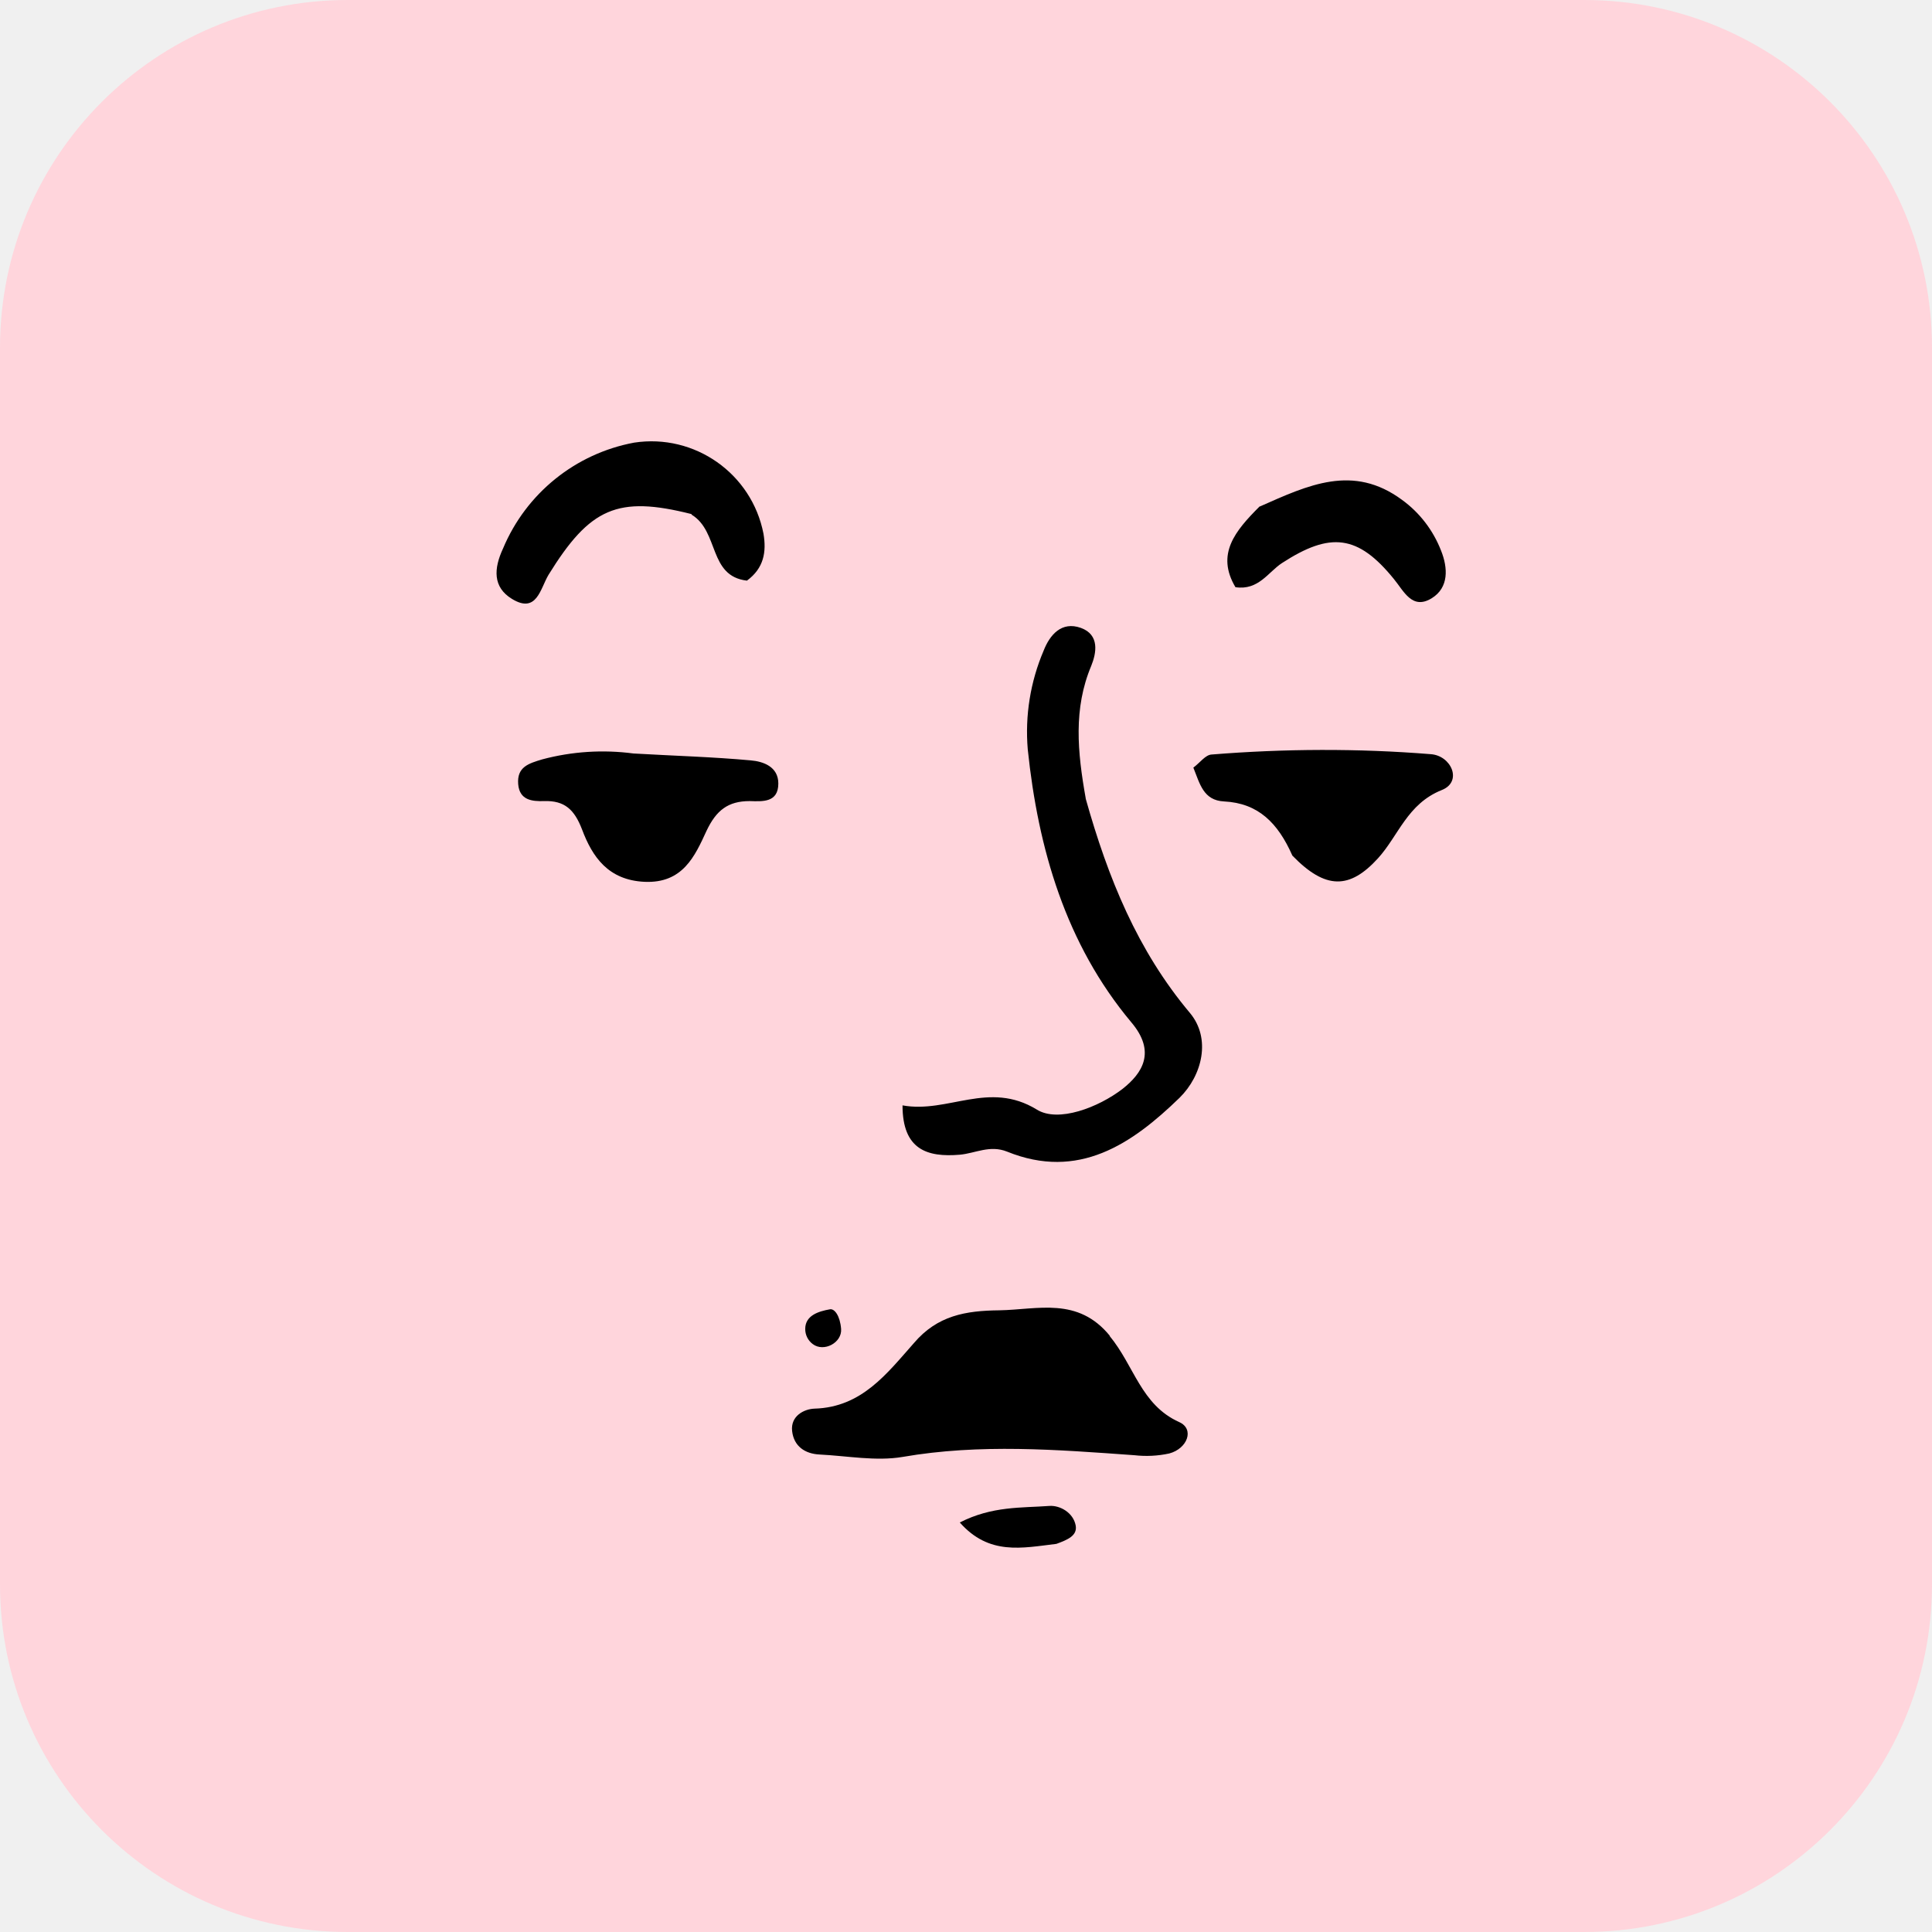
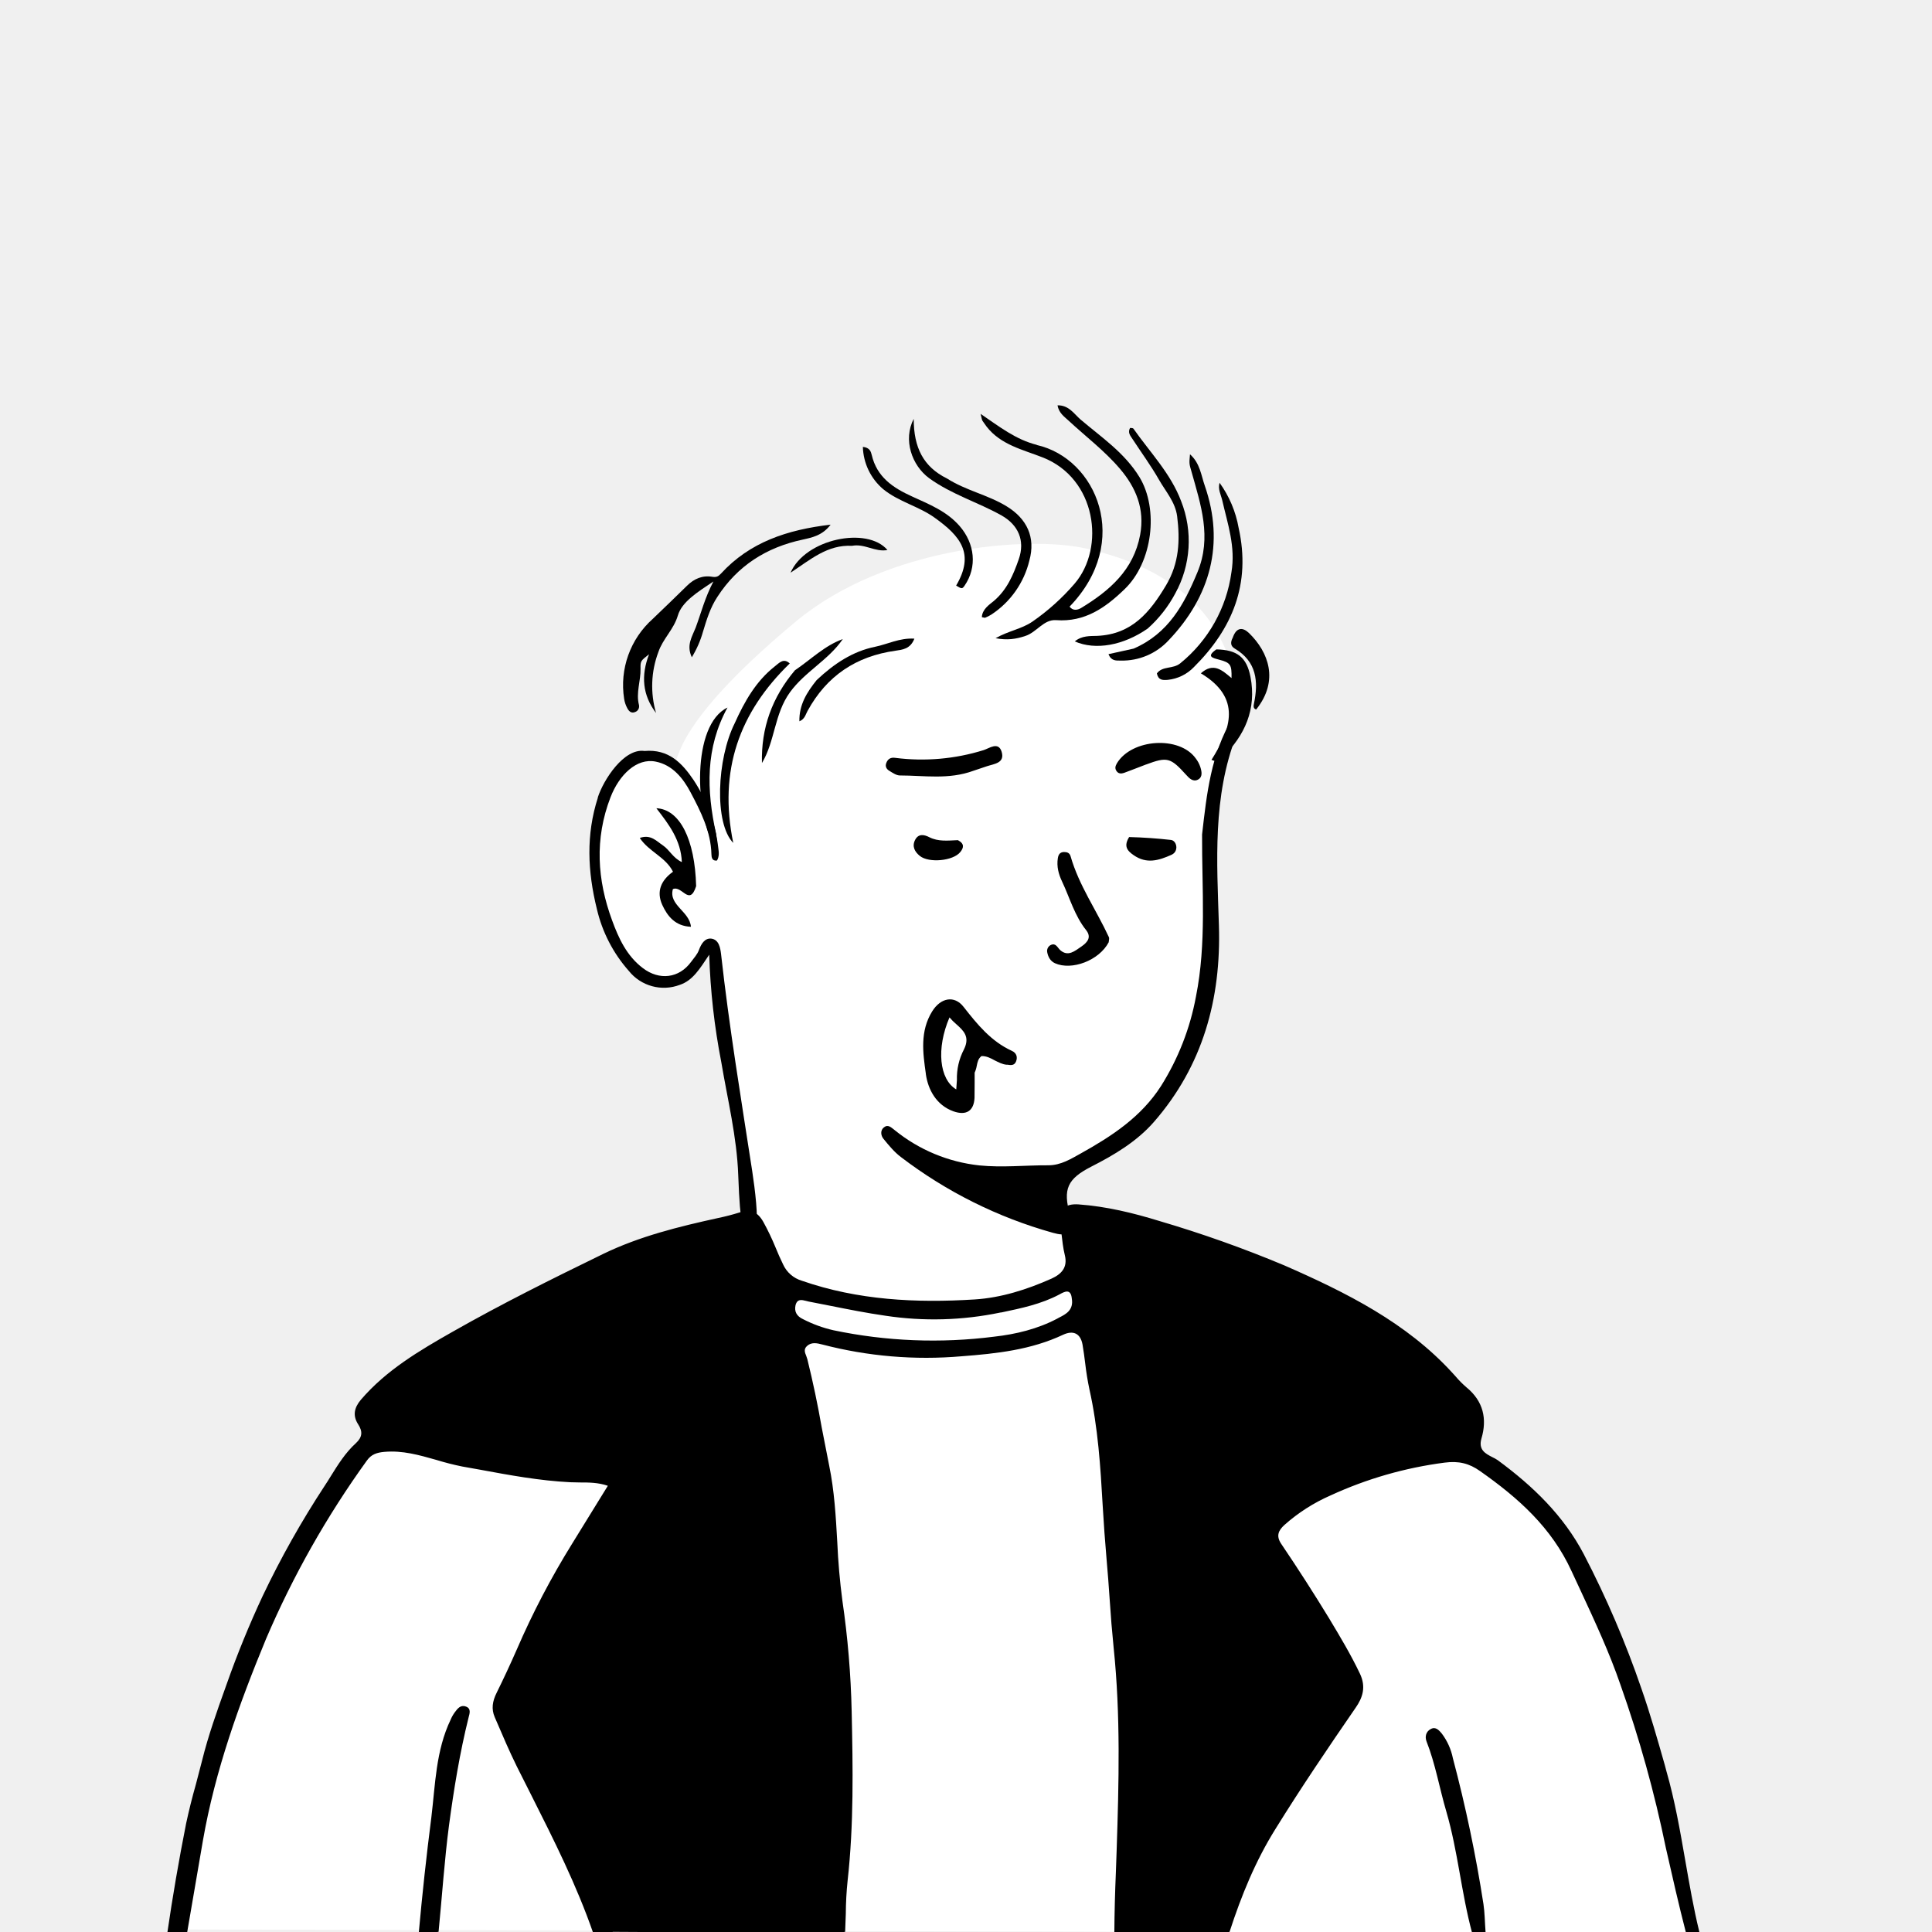
- <svg xmlns="http://www.w3.org/2000/svg" viewBox="0 0 560 560" fill="none" shape-rendering="auto">
-   <mask id="viewboxMask">
-     <rect width="560" height="560" rx="100.8" ry="100.8" x="0" y="0" fill="#fff" />
-   </mask>
-   <g mask="url(#viewboxMask)">
-     <rect fill="#ffd5dc" width="560" height="560" x="0" y="0" />
-     <g transform="translate(136 328)">
-       <path d="M185.6 59.2c7.2 8.7 9.1 20 20.2 25 4.5 2 2.4 7.7-2.9 9.1a31 31 0 0 1-10.1.5c-22.4-1.6-44.7-3.4-67.2.5-7.7 1.3-16-.3-24-.7-4.3-.2-7.5-2.4-8-6.8s3.5-6.4 6.5-6.5c13.7-.4 21-10.2 28.8-19 6.8-8 15-9.4 24.8-9.5 11.1-.2 22.7-4 32 7.4ZM170.2 119.5c-10 1.2-19.5 3.4-28-6.2 9.4-4.8 17.9-4.2 26-4.8 3-.2 6.9 1.9 7.6 5.7.5 2.9-2.3 4.1-5.6 5.3ZM107.8 57.2c.3 4-5 6.8-8.2 4.4a5.4 5.4 0 0 1-2.2-4.4c0-3.9 3.8-5.1 7.2-5.7 1.3-.2 2.9 1.9 3.2 5.7Z" fill="#000" />
+ <svg xmlns="http://www.w3.org/2000/svg" viewBox="0 0 1744 1744" fill="none" shape-rendering="auto" aria-hidden="true">
+   <defs>
+     <g id="head-variant01-c395a8a1">
+       <path d="M553 723.7c-99 297-363.7 388.6-503.6 19.8-19.3-50.7 31-69.5 66.2-91.9 24.1-15.3 36.8-28.5 35.3-42.2C144 545 114 365.6 114 365.6l-3-5.8s.7-1.6-2.2 1.2c-3 3-9.9 34.2-37 34.2-24.5 0-49.2-10.9-61-86.3C6.3 281.6 8.7 210 39 197c12.5-5.3 24-7.2 35.2-.8s-13-22 112-126C267.5 2.4 395.8-7.5 447.6 4S551 40.8 574 94.5c27.8 65-25.9 114.3-14 262.5-2.2 53.6.8 171.2-146.6 210.6-28 7.5-19.3 48.4 22.7 58.4 67 21 117 72.3 117 97.9" fill="#ffffff" />
+       <path d="M7.6 228.9c5.2-16.1 23.7-44.7 42.2-42C71.7 185 83.8 198 94 213a140 140 0 0 1 22.4 61.5c.5 3.7 1 7.6-1.2 11.3-4.5.6-4.9-3-5-5.6-.5-20.7-9.7-38.7-18.9-56.1-6.6-12.5-16.2-24.6-31.4-27.6-17.2-3.5-33 12-40.8 32.2-14.5 37.6-12 74.6 1.4 111 5.8 15.9 13.1 32.1 27.8 43.2 14.8 11.3 32.7 9.3 43.6-5.7 2.5-3.4 5.6-6.7 7-10.6 2.1-5.7 5.4-11 11.3-10.3 6.8 1 8 8.3 8.7 14C126.2 436 137 501 147 566c2.6 17.1 5.6 41.7 3.6 52.1-.7 3.7 0 7-4.5 7.8-4.9.7-7-2.1-7.7-6.5-2.3-17-3-23.6-4-49.6-1.2-34.3-9.6-68-15.3-102a604 604 0 0 1-10.9-97c-8.5 12.7-14.8 23.3-26.5 27.2a40.5 40.5 0 0 1-46.1-12.6 128 128 0 0 1-28.8-55.8c-8.4-34-9.9-67.1.9-100.6m572.7-71.5c6.5 4.4 5.7 10 3.7 15.2-21.6 55.7-17.6 113.8-15.8 171.6 2.1 66.4-14.5 126.8-58.7 177.5-15.4 17.6-35.8 29.8-56.5 40.3-21.4 11-25.9 20.1-19.2 43.6 1.3 4.7 4.4 9.6-.2 14.4s-9.8 3.1-15.4 1.7a406 406 0 0 1-137-68.3c-6-4.5-11-10.6-15.8-16.5-2.5-3-3-7.8.5-10.4 3.7-2.9 6.4.1 9.8 2.7A146 146 0 0 0 352 561c21 2.1 41.5-.2 62.3-.1 11.5 0 20.6-5.9 29.5-10.8 27.8-15.5 54.3-32.8 72.2-60.7a230 230 0 0 0 31.6-80.9c9.6-48 5.3-96.6 5.5-146.2 4.2-36.9 8.1-72.7 27.3-104.8M60.6 238.6c21 1 34.7 28 35.8 70.3-6 18.8-12.8-1-21 2.7-4 14.5 15.1 20 16.3 34-14-.6-21.1-9.3-25.9-19.8-5.5-12.2-1-22.2 9.7-29.9-6.7-13.4-21.7-18-30-30.5 10-3.5 15.1 2.9 21 6.8 5.9 4 9 11.3 17 15-.8-19.8-11.7-34-23-48.6" fill="#000000" />
    </g>
-     <g transform="translate(246 125)">
-       <path d="M68.7 106.5c6.5 23.1 15 44 30.2 62.1 6.2 7.4 3.6 18.1-3 24.6-13.8 13.4-29.3 24-50 15.6-5-2-9.2.5-13.7.9-9.5.8-16.6-1.5-16.6-14.3 13.2 2.4 25-7.3 38.9 1.2 6.2 3.9 17.9-.6 24.9-6 5.7-4.5 9.8-10.7 2.5-19.3-19-22.7-27-50.3-30-79.1a60 60 0 0 1 4.6-28.6C58.3 59 61.7 55 67.3 57c5.5 2 4.5 7.3 3 11-5.2 12.4-4 24.9-1.6 38.4Z" fill="#000" />
+     <g id="clothes-variant17-c395a8a1">
+       <path d="M1378 715.7 9 712.4s11.4-97 44.3-189.1c41.2-115.2 107.2-232 125-246.1 20.8-16.8-11.6-18.2 3.4-41.2 33.5-51.1 147-97.5 179.8-114.1C420.2 92 526.3 74 526.3 74l27.2 53.5s63.5 22 138.6 24.5c40.5 1.3 134.4-29.5 134.4-29.5l-11.2-57.8s169.5 34.8 253.3 85.6c48.3 29.3 108.5 75 110 101.2 2.2 39.8 1.7 36.7 24 51.9 53.5 36.2 98.8 122 121.2 191.2 17.6 54.2 54.2 221 54.2 221" fill="#ffffff" />
+       <path d="m951.7 715.7-94.5-.3L870 510.3l-43.4-379.4s-110.1 29-147 27c-31.4-1.5-123.7-22-123.7-22s51 280 55.9 374.4c2.6 51.3-8.7 205.4-8.7 205.4l-209.4-1.2L303 516.7S354 383.3 404.5 310c9-13.1-22.8-16-64.1-14-42.2 2-164.2-13.8-162.4-44.5 3-51.3 150.5-113 183.4-129.6C420 92 526.2 74 526.2 74l27.3 53.5S617 149.5 692 152c40.5 1.3 134.4-29.5 134.4-29.5l-11.2-57.8s169.6 34.8 253.4 85.6c48.3 29.3 122 66.1 111.2 120.3-2.3 12-207 47-187.2 89.8 24.6 53 88.8 118.6 79 135-16 27-40.8 67.7-69.5 103.3-20.2 25-50.5 117-50.5 117" fill="#000000" />
+       <path fill-rule="evenodd" clip-rule="evenodd" d="M328.5 591c20.5 40.7 41 81.4 56 124.7 6.6 0 12 0 17.7-1l-4.3-11a672 672 0 0 0-19.6-47.8q-16.9-35.4-34.2-70.7l-28-57.5c-3.8-8-6-16.9-1.3-25.8q9.9-19.3 18.4-39.2l5.2-11.8c11-24.4 24.5-47.6 38-70.9a985 985 0 0 0 30.6-55c8-16.3 5.6-24.5-12-30a48 48 0 0 0-10.5-2.3q-12.9-1-25.9-1.7c-26.4-1.5-52.9-3-78.6-10.8-8-2.4-16.3-3.7-24.6-5A191 191 0 0 1 227 269c-14.8-4.2-30-8.6-41.4-20.3l1.7-2.4q1.4-2 2.8-3.5c25.5-28.7 59-47 92.3-65.1l20-11a963 963 0 0 1 62.6-31.4l23.7-11.3A394 394 0 0 1 450 99.2q16-4.5 32.2-8l23.3-5.7c20.1-5.3 23.8-4 29 15.7l9.1 34.2A2051 2051 0 0 1 570.3 242q13 61.2 17.2 123.5c1.5 23.6 4.2 47.2 6.8 70.7 3.7 32.2 7.3 64.3 8 96.7.5 20.8-.1 41.6-.8 62.4l-.8 29c-.3 13.5-1.8 26.9-3.3 40.2-2 17-4 34-3.3 51.2 6.7 0 12.2 0 17.8-1.2l.6-16.2q.1-15.2 1.6-29.6c5.7-51 4.8-102 3.7-153q-1.1-50.4-8.4-100.2a606 606 0 0 1-4.6-52.8c-1.3-23-2.6-46.1-7.3-69l-6.7-34.2a906 906 0 0 0-13-61.8l-1-3c-1.2-3-2.5-6 .6-8.9 4-3.8 9.1-2.7 14-1.4A371 371 0 0 0 717 195c31.6-2.4 62.8-5.8 91.8-19.5 8.7-4 15.5-1.5 17.4 9q1.4 8.4 2.4 16.9 1.4 12 3.8 23.4c7.8 34.8 10 70 12 105.2q1.4 24.2 3.5 48.3 1.6 18 2.8 36.3 1.4 21.9 3.6 43.7c6.3 60.7 4.7 121.5 2.7 182.3l-.7 20q-1.2 27.6-1.4 55c5.8 0 10.4 0 15.4-1l.8-5.3c1-6.5 2-12.5 2-18.4l.3-44.7c.1-28 .3-56.2 1.6-84.2q2.5-55.5-3.2-111c-2.7-26.2-4.5-52.4-6.3-78.7q-2.4-36.2-5.7-72.4c-4.5-46-10.5-92-20.5-137.3q-6.7-31-12.6-62.3l-1.2-6.4q-.6-3.7-.4-7.4v-4c-.3-6.4 2.7-8.5 9.1-7.2A642 642 0 0 1 913.4 94c21 6.9 41.7 15 62.3 23q11 4.5 22 8.6a447 447 0 0 1 141 84.8c13 11.7 24.1 25.1 31.8 40.6 4.5 9.3-.3 19.2-9.6 21l-9.2 1.9c-22.7 4.4-45.4 9-67.6 15.7a252 252 0 0 0-92.9 50.8c-7.6 6.6-8.7 14.7-4.5 23.2q6 12.1 13.2 23.6l17.7 27.5a705 705 0 0 1 42 70c3.2 6.5 4 13-.3 18-9.4 10.8-16.8 22.9-24.3 35a360 360 0 0 1-16.9 25.7 486 486 0 0 0-53.6 90.3q-5.2 11.9-9.7 24.2c-4.8 13-9.7 25.8-16.5 37.7 7.5 0 14 0 20.6-1 10.7-33 23.5-64.2 41.5-93 23-37.1 47.5-73.3 72.3-109.3 6.3-9 9.7-18.8 3.8-31-8-16.8-17.5-32.7-27-48.5l-.4-.7a1715 1715 0 0 0-43.7-68c-4.7-7.2-2.2-12 3-16.8a158 158 0 0 1 41.7-26.7A355 355 0 0 1 1153 291c12.8-1.7 22.3.7 32 7.6 34.6 24.3 64.6 51 82.6 90.3l8.7 18.7c12.8 27.6 25.6 55.2 35.5 84a1107 1107 0 0 1 41 147.4c5.8 25.6 11.6 51.2 18.2 76.7 4.9 0 8.6 0 12-1-5.3-21.6-9-43.3-12.8-65-4.7-27-9.4-54-17-80.4l-1.4-5.3c-6.6-23.2-13.2-46.4-21.1-69a882 882 0 0 0-52-121.3c-18.2-34.7-45.7-61.4-77.7-84.9q-2.2-1.5-5-2.8c-6-3.1-12.7-6.5-9.7-16.8 5.2-17.6 1.8-33.7-13.7-46.3a87 87 0 0 1-9.6-9.7l-3-3.3c-41.4-45.3-95.8-72.5-151.8-97a1083 1083 0 0 0-112.6-40c-23.7-7.3-48-13.2-73-15q-18.9-1.3-16.5 16.8l1 9c.8 6.7 1.5 13.5 3.1 20 2.8 11.2-3.2 17.2-12 21.2-22 9.8-45.4 17.3-69.4 18.8-52.8 3.3-105.4.7-156-16.9a27 27 0 0 1-16.9-14.7q-3.7-7.6-6.8-15.3a224 224 0 0 0-11-23c-5.4-9.6-11.8-11.8-21.6-8.6q-9.6 3-19.3 5c-35.6 7.8-70.9 16.5-103.7 32.4-46 22.4-91.7 45.1-136 70.3-30.3 17.2-60 34.8-82.7 61.3-6.2 7.3-7.5 14.5-2.5 22.2 4.2 6.5 3.9 11.5-2 17-9.5 8.6-16.2 19.4-22.8 30q-2.6 4.3-5.4 8.5-31.5 48-56 99.5a873 873 0 0 0-32.4 79.3l-1 2.8c-7.9 22-15.7 43.9-21.3 66.5l-5.6 21.5a551 551 0 0 0-8.8 35.3q-9.8 49.5-17 98.9c6.7 0 12.1 0 18-1L32.2 632c11-63 32.6-123 57-182a838 838 0 0 1 91-160.9c4-5.6 9-7.2 15.7-7.8 16.4-1.5 31.6 2.9 46.8 7.2q11.7 3.6 23.5 6l15.7 2.8c27 5 54 10 81.8 11.4q4.3.2 8.7.2c8.1 0 16.5 0 25.3 3l-8.4 13.6-23.8 38.6a730 730 0 0 0-50 95.6 949 949 0 0 1-18.2 39.1c-3.8 7.6-4.9 14.6-1.7 22l1.3 3c6 14 11.9 27.8 18.6 41.4zm476.8-451.8c4.8-2.7 10.3-5.5 11.2 3.6 1.8 10.6-5.4 14.2-11.5 17.3l-1.8 1c-17.5 9.2-37 14-56.8 16.2a437 437 0 0 1-145.1-5.8q-14.4-3.3-27.4-10-8.6-4-6.8-12.5c1.5-6 5.5-5 9.5-4l2.4.6 19.4 3.8c16.5 3.3 33.1 6.6 49.9 9a293 293 0 0 0 103.8-2.9l1-.1c18-3.8 35.8-7.5 52.2-16.2" fill="#000000" />
+       <path d="M227 715.7q4.7-52.4 11.4-104.7c3.6-29.7 4-60 17.4-88q1.5-3.6 3.8-6.7c2.3-3.1 5-6.8 9.7-5.2 5.3 1.7 3.6 6.4 2.7 9.9-8 32.1-13.3 64.8-17.7 97.5-4.1 31.5-6.2 63.3-9.4 96-5.8 1.2-11.2 1.2-18 1.2m951 0c-9.8-36.3-12.8-73.7-23.3-109.7-6.2-21-9.8-42.8-17.9-63.4-1.6-4.2-.5-9 4-11.2 4.4-2.3 7.4 1.3 9.9 4.3a55 55 0 0 1 9.9 22.1q17.3 65.2 27.6 131.7c1.2 8 1.2 16 1.9 25.2-3.5 1-7.3 1-12.1 1" fill="#000000" />
    </g>
-     <g transform="translate(-45 137)">
-       <path d="M419.6 111c-4.2-9.5-9.9-15.2-19.8-15.7-6-.3-7-5.1-8.9-9.8 2-1.5 3.5-3.7 5.3-3.8 21.1-1.7 42.4-1.8 63.5-.1 6 .4 9.3 8 3.2 10.4-10 4-12.5 13.2-18.5 19.8-8.2 9-15.2 9.1-24.8-.8ZM228.6 81.4c12.2.7 23.1 1 34 2 3.6.3 8 1.8 8 6.7 0 5.6-4.6 5.2-8.3 5.1-6.3 0-9.7 2.7-12.5 8.6-3.4 7.4-6.9 15.3-18 14.8-10.5-.5-15.1-7.2-18.1-15.2-2.2-5.7-5-8.4-11-8.2-3.4.1-7.1-.2-7.5-4.9-.4-5 3-6 7-7.2a67.9 67.9 0 0 1 26.4-1.7Z" fill="#000" />
+     <g id="hair-variant42-c395a8a1">
+       <path d="M669.9 179.8c53.8 12.1 86.3 87.2 29.6 145.9 3 4 7.2 3.1 10.3 1.3 25.7-15.6 47.5-34.3 53.4-66.1 4.3-23.3-3.7-42.6-18.3-59.7-13.8-16.2-30.8-29-46.3-43.4-4-3.7-8.7-6.8-10-13.8 10.2-.3 15 7.8 20.8 12.8 18.9 16.1 39.6 29.8 53.2 52 17.5 28.8 12 76.9-13.6 101.3-17.2 16.6-35.7 29.7-61.7 27.8-11.2-.8-17.5 11-27.8 14.3-8.4 2.8-16.2 4-26.8 2 11.8-6.7 23.6-8.3 33.3-15a202 202 0 0 0 38-34.2c28-32.6 19.6-95.1-28.8-114-17.8-7-37.8-11.3-50.6-27.8l-3.7-5.2c-.6-1-.7-2.2-1.7-6.3 17 11.6 31.7 23.2 50.8 28M362 344.6c5-13.5 8.2-26.7 16-41.6-14.4 9.6-28.5 18.4-32.1 30.7-3.8 12.8-13.5 20.9-17.6 33a87 87 0 0 0-2.1 55c-12.3-16.2-13.7-33.7-6.3-53-7.2 5.7-7.9 5.8-7.7 13 .3 11-4.3 21.7-1.4 32.8.6 2.7-.9 5.4-3.4 6.3-3.6 1.6-5.8-.8-7.2-3.5a26 26 0 0 1-2.8-8.4 80 80 0 0 1 25.8-72.1q15.6-14.9 31-30c6.4-6.3 14-9.6 23-8 3.5.5 5.3-.4 7.6-2.9 26-28.4 59.8-39.6 99-44.2-7.4 9.8-16.7 11.6-25.2 13.5-32.8 7-58.8 23.5-77.1 51.8-6.4 9.7-9.7 20.7-13 31.6q-3.4 12-10 22.8c-5.1-10.8.1-18.2 3.5-26.8" fill="#000000" />
+       <path d="M770 345.5c-22 15.3-47.1 19.8-65.8 11.6 6.3-5.3 13.8-4.8 20.2-5 31.3-1.4 47.6-21.2 62.2-45.7 11.9-20 12.7-40.6 10-62.3-1.7-12.8-10.3-22.3-16.3-32.8-7.3-12.8-16.1-24.8-24.2-37.2-1.8-2.8-4.3-5.5-2-9.7.9.1 2.5 0 3 .6 15 21.4 33.7 40.5 43.1 65.5a98 98 0 0 1-5.3 83.3 114 114 0 0 1-24.9 31.7m62 18.8c18.8.4 27.3 7 30.8 24.8 5.6 29.2-5 53-25.7 73-2 1.9-4.3 4.4-9.5 1.9 17.7-28 27.4-56-9.6-78.1 11.5-10.3 19.5-2.5 27.7 4.3.2-12.2-.8-13.9-11.5-16.7-6-1.6-11.3-2.8-2.2-9.2M588.8 210c17.3 11 37 14.8 53.8 25.1 18.4 11.2 26.4 28 20.6 49a81 81 0 0 1-34.2 48.7 33 33 0 0 1-5.7 2.9c-.6.2-1.5-.3-3-.5.4-7.2 6.7-11.2 10.8-14.6 12-10.2 17.6-23.6 22.5-37.6 5.9-16.8-.3-31-15.5-39.6-21.4-12-45.2-19-65.3-33.6-15.7-11.5-23.8-34.7-14-53.6 0 25.9 8.7 43.3 30 53.8" fill="#000000" />
+       <path d="M757.3 363.6c31.4-13.6 45.6-39.9 57.6-68.9 13.2-31.6 3-61-5.3-90.7-2-7-2.3-7-1.4-15.8 9.1 8 10.1 19.2 13.4 28.5 18 52 5.1 99.7-32.6 139.3a57 57 0 0 1-43.4 18.4c-4.2 0-8.5.4-11-5.8z" fill="#000000" />
+       <path d="M852.1 254.6c11.3 50.6-5.7 91.2-40.4 125.7a38 38 0 0 1-23.6 11.5c-4.7.4-8.5.3-9.8-5.8 5.1-7 14.6-3.7 21.2-9.2a128 128 0 0 0 46.1-82.1c3.9-23-3.4-43.6-8.3-65-1.2-5.1-4.1-10-2.4-15.8a99 99 0 0 1 17.2 40.7M397.2 431c9-20 19.3-38 36-51.2 4.3-3.4 8.1-8 13.7-2.8-45.4 44-64.5 96.4-51 162-17.3-17.7-14.8-75.8 1.3-108m199.9-124.3c17-28.8 3.9-44.6-19.3-61.2-14.4-10.4-32.5-14.4-46.5-25.8a52 52 0 0 1-18.4-38.2c6.2.6 7.3 4.3 8 7.3 4.7 20 19.1 29.6 36.5 37.5 15.2 7 31 13.1 42.8 26.6 13.8 15.9 16.1 37 4.5 53.9-2.1 3-2.5 3-7.6-.1" fill="#000000" />
+       <path d="M451.8 383c14.6-9.9 26.6-22.1 43-28-13 19-34.1 29.3-47.7 48-14.2 19.6-13.4 44-25.3 63.9-.8-31.5 9-59.2 30-84M846.7 354c3.3-9.9 9.1-9.9 14.8-4.4 17.5 17 27.4 42.9 6.4 69-2.7-.9-2.4-3.3-2-5.1 4.2-20.2 2.6-38.2-17.4-50-3.3-2-4.2-5-1.8-9.6" fill="#000000" />
+       <path d="M471.2 392c15.7-14.8 32.6-26 52.9-30.1 11.2-2.3 22-8.1 35.3-7.3-3.6 9.5-11.1 10-17.1 10.9-35.6 5-62 22.7-79.3 54.3-1.8 3.1-2.4 7.4-7.4 9.4-.3-14.8 6.6-26 15.6-37.2m-90.8 138.7c0 4.5 2.6 8.4-1.4 11.5-17.4-29.5-21-109.6 11.7-125.4-20 36.4-19 74.4-10.3 114m122.6-260c-22-1.1-37.1 12.2-55.4 24.3 13.3-30.6 69.2-42.1 87.5-20.5-11.2 2.1-20.5-6-32-3.8" fill="#000000" />
    </g>
-     <g transform="translate(-45 137)" />
-     <g transform="translate(119 114)">
-       <path d="M81.4 35C60 29.6 52 33.2 40 52.6c-2.4 4-3.4 11.4-10.6 7-5.6-3.4-5.3-8.8-2.6-14.6a51.4 51.4 0 0 1 38-30.7 33.1 33.1 0 0 1 37.5 26.4c.9 5.3.1 10-4.8 13.6-11.2-1.3-8-14.2-16-19.1ZM246.2 32.8c14-6.2 27-12.4 41.2-1.9 5.1 3.7 9 8.8 11.3 14.7 2 5 2.3 10.7-2.7 13.8-5.7 3.5-8.1-2.1-11-5.6-10.4-12.8-18.4-13.7-32.4-4.6-4 2.6-6.8 8-13.5 7-5.7-9.6-.1-16.3 7-23.4Z" fill="#000" />
+     <g id="mouth-variant09-c395a8a1">
+       <path d="M79.1 75.2c7.7-15.2-6-20-13-28.8-12 28.2-9.2 55.9 6.1 65 1.2-11.6-.3-23.8 7-36.2" fill="#ffffff" />
+       <path fill-rule="evenodd" clip-rule="evenodd" d="M88.8 106v-9.7q1.4-3.1 1.9-6.2c.7-3.4 1.3-6.5 4.3-8.8 4.5-.1 8.3 1.9 12.1 4 3.3 1.6 6.6 3.4 10.3 3.8h1c3 .5 6.3.9 7.8-3 1.6-4.1.2-7.7-3.8-9.5C103.6 68 91.2 52.7 78.9 37c-8.4-10.9-20.8-8.3-28.4 3.9-11.2 18-8.4 37.6-5.8 56l.1 1c2 13.6 9.3 27.7 24.9 33.3 11.4 4 18.4-.2 19-12.2zM72.2 52.5c6.5 5.8 12.6 11.3 7 22.7a56 56 0 0 0-6.4 27.7l-.6 8.5c-15.3-9.1-18.2-36.8-6.1-65q2.8 3.3 6.1 6.1" fill="#000000" />
    </g>
+     <g id="nose-variant13-c395a8a1">
+       <path d="M99.8 181.6c-8.7 16.5-33.4 25.7-48.5 18.9-4.3-2-6.2-5.8-7-10a6 6 0 0 1 3.3-6.5c4.6-2 5.8 2.3 8.6 4.8 7 6 13 .7 19-3.4 5.8-4 9.1-8.5 4.3-14.7-10.5-13.1-14.8-29.2-21.8-44-3.1-6.5-5-13.5-3.8-21 .5-3.3 1.9-5.5 5.6-5.6 2.8 0 5 .8 5.9 3.8 7.5 26.3 23.3 48.6 34.6 73.1.5 1 0 2.5-.2 4.6" fill="#000000" />
+     </g>
+     <g id="eyes-variant03-c395a8a1">
+       <path d="M214 23q19.4.5 37.7 2.6c3 .3 4.9 3.3 5 6.6q-.1 5-4.8 7c-11.1 4.9-22 8.3-33.7.2-6.5-4.4-8.9-8.6-4.2-16.3M59.5 25.8c6.2 3.3 5.2 7 2.1 10.8-6.5 8-28.2 10-36.4 3.5-4.7-3.8-7.3-8.6-4.4-14.4 3-6 8.2-5 13-2.5 8 4 16.4 3 25.7 2.6" fill="#000000" />
+     </g>
+     <g id="eyebrows-variant10-c395a8a1">
+       <path d="M103.9 38.7C81.4 47 59.2 43 37.3 43c-3 0-6.3-2.2-9.2-4-2.7-1.5-4.4-4-3-7.4q2.1-5.4 8-4.5a188 188 0 0 0 79.9-7c5-1.6 13.3-8 16.2 1.6 3 10.2-6.8 10.8-13.4 13zm155.6-5.6c-7.2 2.7-13.5 5.3-19.9 7.6-2.4.8-5.1.9-6.8-1.8-1.6-2.4-1-4.4.5-7 13.4-22 56.2-24.9 71-4.4q2.8 3.6 4.2 7.8c1.3 4.1 2.4 9.2-2.2 11.5-4.3 2.2-7.7-1.1-10.7-4.5-14-15.5-17-16.3-36-9.2" fill="#000000" />
+     </g>
+     <clipPath id="clip-c395a8a1">
+       <rect width="1744" height="1744" rx="0" ry="0" />
+     </clipPath>
+   </defs>
+   <g clip-path="url(#clip-c395a8a1)">
+     <use transform="translate(532 491)" href="#head-variant01-c395a8a1" />
+     <use transform="translate(151 1029.3)" href="#clothes-variant17-c395a8a1" />
+     <use transform="translate(266 221.9)" href="#hair-variant42-c395a8a1" />
+     <use transform="translate(791 872)" href="#mouth-variant09-c395a8a1" />
+     <use transform="translate(901 669)" href="#nose-variant13-c395a8a1" />
+     <use transform="translate(805.2 732.6)" href="#eyes-variant03-c395a8a1" />
+     <use transform="translate(775 657)" href="#eyebrows-variant10-c395a8a1" />
  </g>
</svg>
